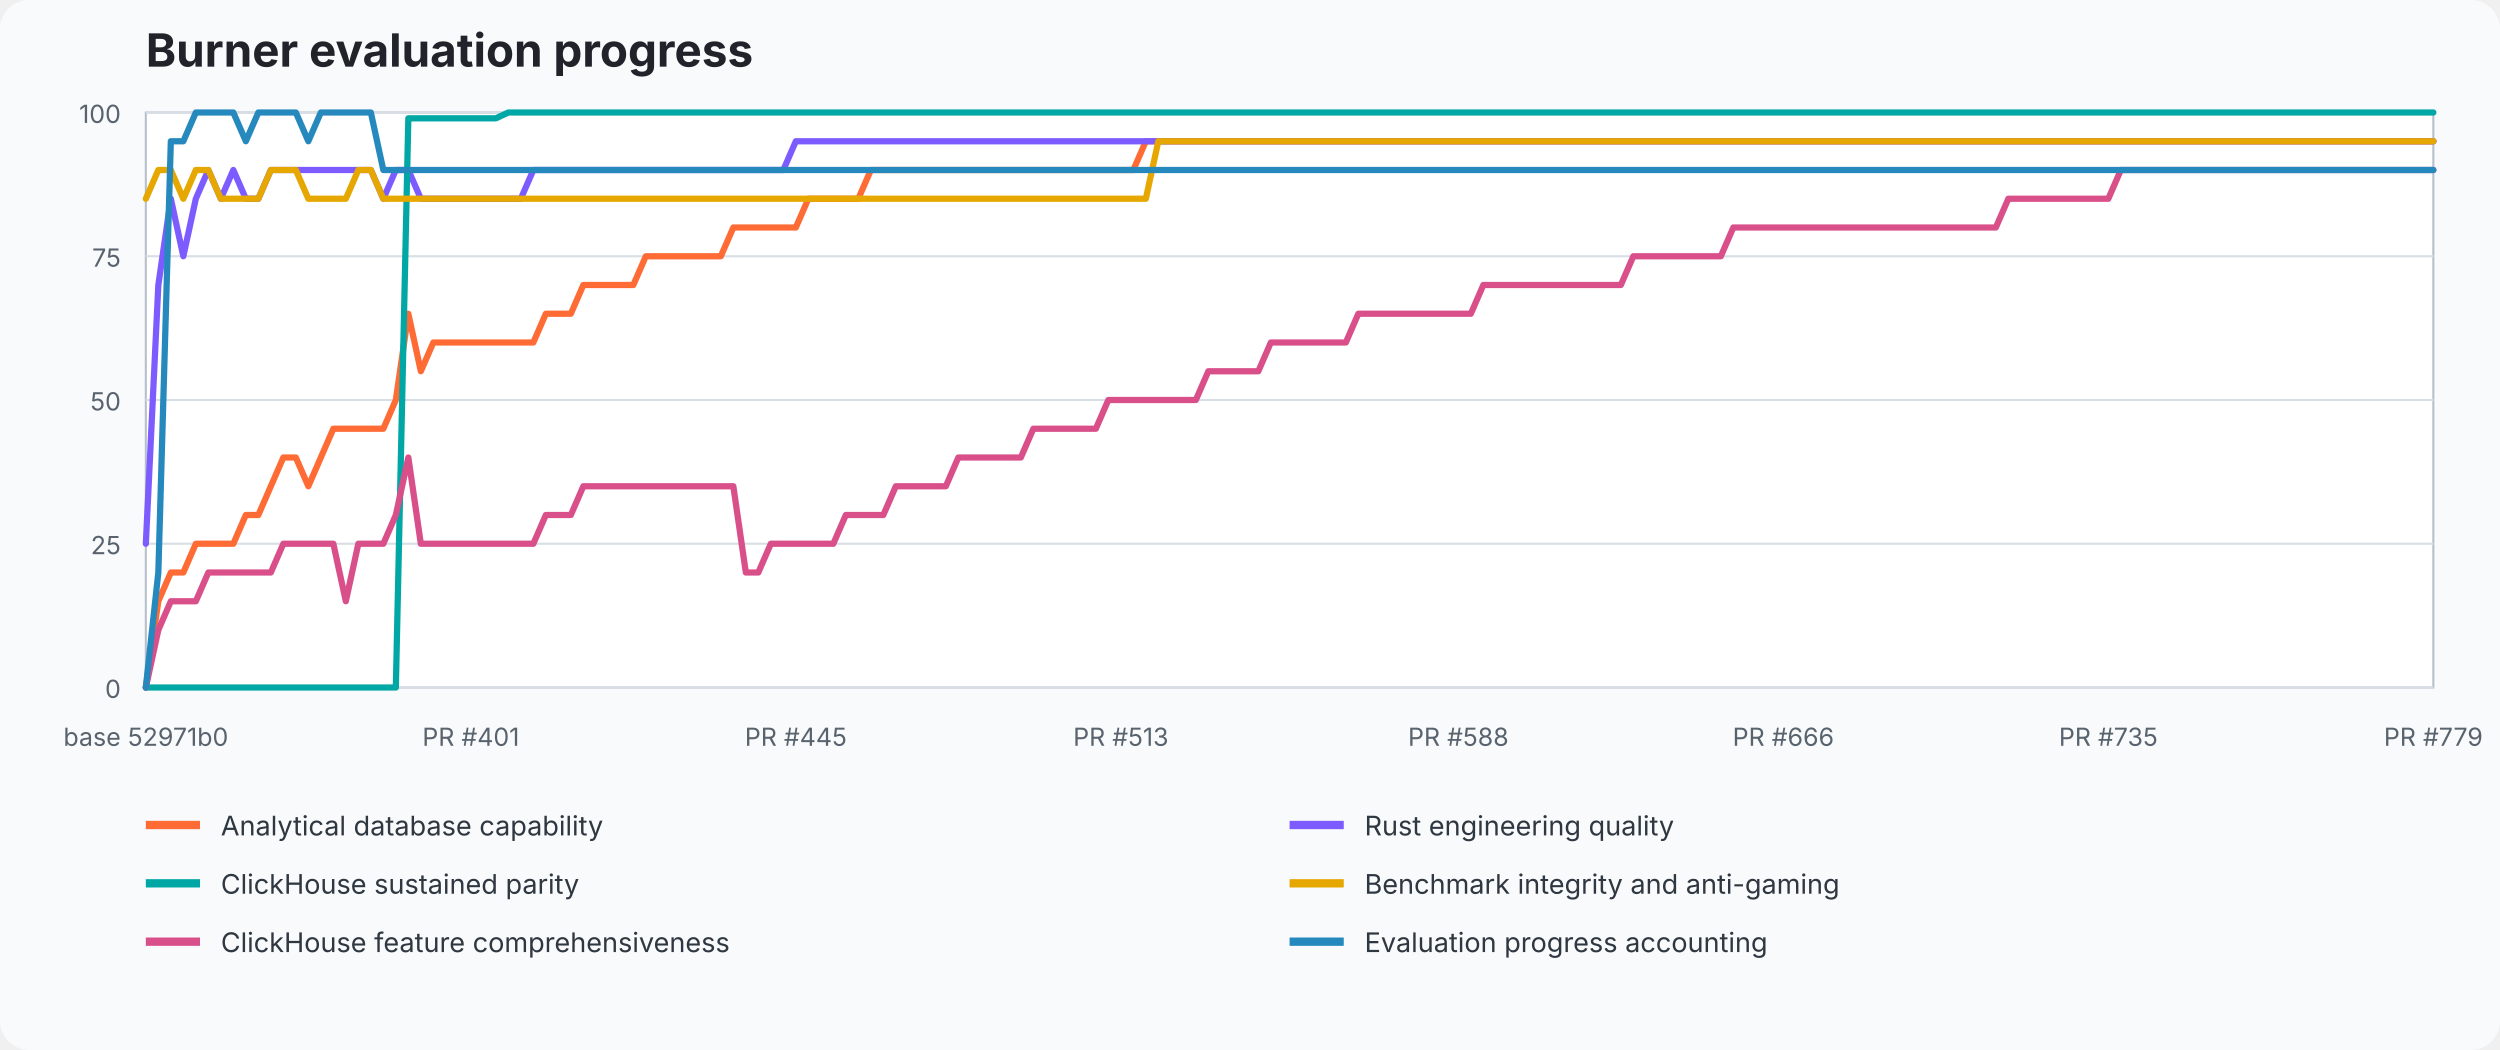
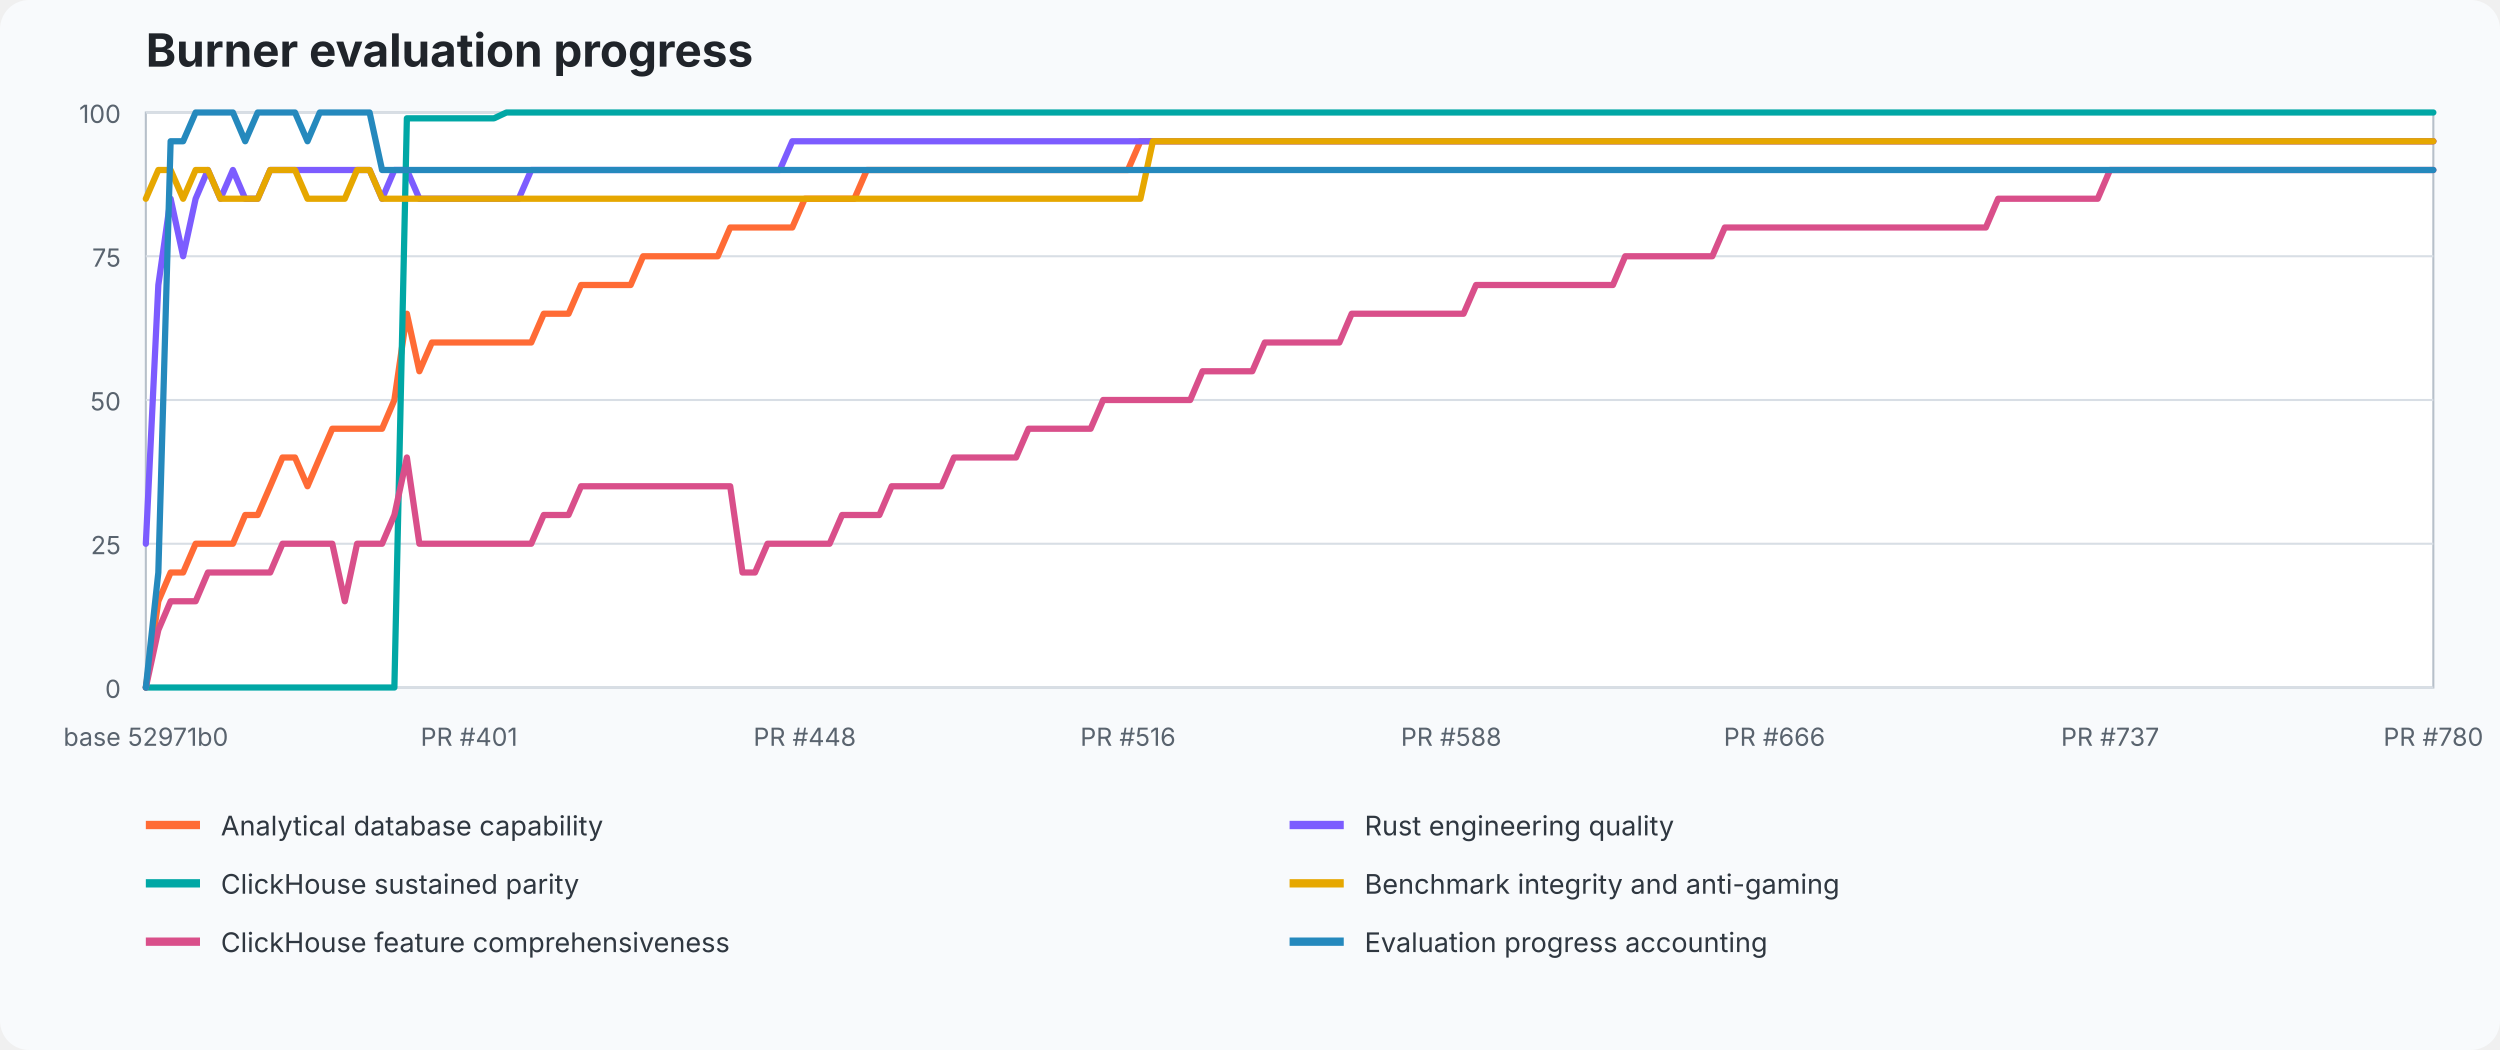
<svg xmlns="http://www.w3.org/2000/svg" width="1200" height="504" viewBox="0 0 1200 504" role="img" aria-labelledby="title desc">
  <style>text{font-family:ui-sans-serif,system-ui,-apple-system,BlinkMacSystemFont,"Segoe UI",sans-serif}.title{font-size:22px;font-weight:700;fill:#20242a}.axis{font-size:12px;fill:#59636e}.legend{font-size:13px;fill:#2f3740}.grid{stroke:#d8dee5;stroke-width:1}.plot{fill:#fff;stroke:#b7c0ca}</style>
  <rect width="100%" height="100%" fill="#f8fafc" rx="14" />
  <text x="70" y="32" class="title">Burner evaluation progress</text>
  <rect x="70" y="54" width="1098" height="276" class="plot" />
  <line x1="70" y1="330" x2="1168" y2="330" class="grid" />
  <text x="58" y="335" text-anchor="end" class="axis">0</text>
  <line x1="70" y1="261" x2="1168" y2="261" class="grid" />
  <text x="58" y="266" text-anchor="end" class="axis">25</text>
  <line x1="70" y1="192" x2="1168" y2="192" class="grid" />
  <text x="58" y="197" text-anchor="end" class="axis">50</text>
  <line x1="70" y1="123" x2="1168" y2="123" class="grid" />
  <text x="58" y="128" text-anchor="end" class="axis">75</text>
  <line x1="70" y1="54" x2="1168" y2="54" class="grid" />
  <text x="58" y="59" text-anchor="end" class="axis">100</text>
-   <polyline points="70.0,330.0 76.0,288.6 82.0,274.8 88.0,274.8 94.0,261.0 100.0,261.0 106.0,261.0 112.0,261.0 118.0,247.2 124.0,247.2 130.0,233.4 136.0,219.6 142.0,219.6 148.0,233.4 154.0,219.6 160.0,205.8 166.0,205.8 172.0,205.8 178.0,205.8 184.0,205.8 190.0,192.0 196.0,150.6 202.0,178.2 208.0,164.4 214.0,164.4 220.0,164.4 226.0,164.4 232.0,164.4 238.0,164.4 244.0,164.4 250.0,164.4 256.0,164.4 262.0,150.6 268.0,150.6 274.0,150.6 280.0,136.8 286.0,136.8 292.0,136.8 298.0,136.8 304.0,136.8 310.0,123.0 316.0,123.0 322.0,123.0 328.0,123.0 334.0,123.0 340.0,123.0 346.0,123.0 352.0,109.2 358.0,109.2 364.0,109.2 370.0,109.2 376.0,109.2 382.0,109.2 388.0,95.4 394.0,95.4 400.0,95.4 406.0,95.4 412.0,95.4 418.0,81.6 424.0,81.6 430.0,81.6 436.0,81.6 442.0,81.6 448.0,81.6 454.0,81.6 460.0,81.6 466.0,81.6 472.0,81.6 478.0,81.6 484.0,81.6 490.0,81.6 496.0,81.6 502.0,81.6 508.0,81.6 514.0,81.6 520.0,81.6 526.0,81.6 532.0,81.6 538.0,81.6 544.0,81.6 550.0,67.8 556.0,67.8 562.0,67.8 568.0,67.8 574.0,67.8 580.0,67.8 586.0,67.8 592.0,67.8 598.0,67.8 604.0,67.8 610.0,67.8 616.0,67.8 622.0,67.8 628.0,67.8 634.0,67.8 640.0,67.8 646.0,67.8 652.0,67.8 658.0,67.8 664.0,67.8 670.0,67.8 676.0,67.8 682.0,67.8 688.0,67.8 694.0,67.8 700.0,67.8 706.0,67.8 712.0,67.8 718.0,67.8 724.0,67.8 730.0,67.8 736.0,67.8 742.0,67.8 748.0,67.8 754.0,67.8 760.0,67.8 766.0,67.8 772.0,67.8 778.0,67.8 784.0,67.8 790.0,67.8 796.0,67.8 802.0,67.8 808.0,67.8 814.0,67.8 820.0,67.8 826.0,67.8 832.0,67.8 838.0,67.8 844.0,67.8 850.0,67.8 856.0,67.8 862.0,67.8 868.0,67.8 874.0,67.8 880.0,67.8 886.0,67.8 892.0,67.8 898.0,67.8 904.0,67.8 910.0,67.8 916.0,67.8 922.0,67.8 928.0,67.8 934.0,67.8 940.0,67.8 946.0,67.8 952.0,67.8 958.0,67.8 964.0,67.8 970.0,67.8 976.0,67.8 982.0,67.8 988.0,67.8 994.0,67.8 1000.0,67.8 1006.0,67.8 1012.0,67.8 1018.0,67.8 1024.0,67.8 1030.0,67.8 1036.0,67.8 1042.0,67.8 1048.0,67.8 1054.0,67.8 1060.0,67.8 1066.0,67.8 1072.0,67.8 1078.0,67.8 1084.0,67.8 1090.0,67.8 1096.0,67.8 1102.0,67.8 1108.0,67.8 1114.0,67.8 1120.0,67.8 1126.0,67.8 1132.0,67.8 1138.0,67.8 1144.0,67.8 1150.0,67.8 1156.0,67.8 1162.0,67.8 1168.0,67.8" fill="none" stroke="#ff6b35" stroke-width="3" stroke-linejoin="round" stroke-linecap="round" />
-   <polyline points="70.0,261.0 76.0,136.8 82.0,95.4 88.0,123.0 94.0,95.4 100.0,81.6 106.0,95.4 112.0,81.6 118.0,95.4 124.0,95.4 130.0,81.6 136.0,81.6 142.0,81.6 148.0,81.6 154.0,81.6 160.0,81.6 166.0,81.6 172.0,81.6 178.0,81.6 184.0,95.4 190.0,81.6 196.0,81.6 202.0,95.4 208.0,95.4 214.0,95.4 220.0,95.4 226.0,95.4 232.0,95.4 238.0,95.4 244.0,95.4 250.0,95.4 256.0,81.6 262.0,81.6 268.0,81.6 274.0,81.6 280.0,81.6 286.0,81.6 292.0,81.6 298.0,81.6 304.0,81.6 310.0,81.6 316.0,81.6 322.0,81.6 328.0,81.6 334.0,81.6 340.0,81.6 346.0,81.6 352.0,81.6 358.0,81.6 364.0,81.6 370.0,81.6 376.0,81.6 382.0,67.8 388.0,67.8 394.0,67.8 400.0,67.8 406.0,67.8 412.0,67.8 418.0,67.8 424.0,67.8 430.0,67.8 436.0,67.8 442.0,67.8 448.0,67.8 454.0,67.8 460.0,67.8 466.0,67.8 472.0,67.8 478.0,67.8 484.0,67.8 490.0,67.8 496.0,67.8 502.0,67.8 508.0,67.8 514.0,67.8 520.0,67.8 526.0,67.8 532.0,67.8 538.0,67.8 544.0,67.8 550.0,67.8 556.0,67.8 562.0,67.8 568.0,67.8 574.0,67.8 580.0,67.8 586.0,67.8 592.0,67.8 598.0,67.8 604.0,67.8 610.0,67.8 616.0,67.8 622.0,67.8 628.0,67.8 634.0,67.8 640.0,67.8 646.0,67.8 652.0,67.8 658.0,67.8 664.0,67.8 670.0,67.8 676.0,67.8 682.0,67.8 688.0,67.8 694.0,67.8 700.0,67.8 706.0,67.8 712.0,67.8 718.0,67.8 724.0,67.8 730.0,67.8 736.0,67.8 742.0,67.8 748.0,67.8 754.0,67.8 760.0,67.8 766.0,67.8 772.0,67.8 778.0,67.8 784.0,67.8 790.0,67.8 796.0,67.8 802.0,67.8 808.0,67.8 814.0,67.8 820.0,67.8 826.0,67.8 832.0,67.8 838.0,67.8 844.0,67.8 850.0,67.8 856.0,67.8 862.0,67.8 868.0,67.8 874.0,67.8 880.0,67.8 886.0,67.8 892.0,67.8 898.0,67.8 904.0,67.8 910.0,67.8 916.0,67.8 922.0,67.8 928.0,67.8 934.0,67.8 940.0,67.8 946.0,67.8 952.0,67.8 958.0,67.8 964.0,67.8 970.0,67.8 976.0,67.8 982.0,67.8 988.0,67.8 994.0,67.8 1000.0,67.8 1006.0,67.8 1012.0,67.8 1018.0,67.8 1024.0,67.8 1030.0,67.8 1036.0,67.8 1042.0,67.8 1048.0,67.8 1054.0,67.8 1060.0,67.8 1066.0,67.8 1072.0,67.8 1078.0,67.8 1084.0,67.8 1090.0,67.8 1096.0,67.8 1102.0,67.8 1108.0,67.8 1114.0,67.8 1120.0,67.8 1126.0,67.8 1132.0,67.8 1138.0,67.8 1144.0,67.8 1150.0,67.8 1156.0,67.8 1162.0,67.8 1168.0,67.8" fill="none" stroke="#7c5cff" stroke-width="3" stroke-linejoin="round" stroke-linecap="round" />
-   <polyline points="70.0,330.0 76.0,330.0 82.0,330.0 88.0,330.0 94.0,330.0 100.0,330.0 106.0,330.0 112.0,330.0 118.0,330.0 124.0,330.0 130.0,330.0 136.0,330.0 142.0,330.0 148.0,330.0 154.0,330.0 160.0,330.0 166.0,330.0 172.0,330.0 178.0,330.0 184.0,330.0 190.0,330.0 196.0,56.8 202.0,56.8 208.0,56.8 214.0,56.8 220.0,56.8 226.0,56.8 232.0,56.8 238.0,56.8 244.0,54.0 250.0,54.0 256.0,54.0 262.0,54.0 268.0,54.0 274.0,54.0 280.0,54.0 286.0,54.0 292.0,54.0 298.0,54.0 304.0,54.0 310.0,54.0 316.0,54.0 322.0,54.0 328.0,54.0 334.0,54.0 340.0,54.0 346.0,54.0 352.0,54.0 358.0,54.0 364.0,54.0 370.0,54.0 376.0,54.0 382.0,54.0 388.0,54.0 394.0,54.0 400.0,54.0 406.0,54.0 412.0,54.0 418.0,54.0 424.0,54.0 430.0,54.0 436.0,54.0 442.0,54.0 448.0,54.0 454.0,54.0 460.0,54.0 466.0,54.0 472.0,54.0 478.0,54.0 484.0,54.0 490.0,54.0 496.0,54.0 502.0,54.0 508.0,54.0 514.0,54.0 520.0,54.0 526.0,54.0 532.0,54.0 538.0,54.0 544.0,54.0 550.0,54.0 556.0,54.0 562.0,54.0 568.0,54.0 574.0,54.0 580.0,54.0 586.0,54.0 592.0,54.0 598.0,54.0 604.0,54.0 610.0,54.0 616.0,54.0 622.0,54.0 628.0,54.0 634.0,54.0 640.0,54.0 646.0,54.0 652.0,54.0 658.0,54.0 664.0,54.0 670.0,54.0 676.0,54.0 682.0,54.0 688.0,54.0 694.0,54.0 700.0,54.0 706.0,54.0 712.0,54.0 718.0,54.0 724.0,54.0 730.0,54.0 736.0,54.0 742.0,54.0 748.0,54.0 754.0,54.0 760.0,54.0 766.0,54.0 772.0,54.0 778.0,54.0 784.0,54.0 790.0,54.0 796.0,54.0 802.0,54.0 808.0,54.0 814.0,54.0 820.0,54.0 826.0,54.0 832.0,54.0 838.0,54.0 844.0,54.0 850.0,54.0 856.0,54.0 862.0,54.0 868.0,54.0 874.0,54.0 880.0,54.0 886.0,54.0 892.0,54.0 898.0,54.0 904.0,54.0 910.0,54.0 916.0,54.0 922.0,54.0 928.0,54.0 934.0,54.0 940.0,54.0 946.0,54.0 952.0,54.0 958.0,54.0 964.0,54.0 970.0,54.0 976.0,54.0 982.0,54.0 988.0,54.0 994.0,54.0 1000.0,54.0 1006.0,54.0 1012.0,54.0 1018.0,54.0 1024.0,54.0 1030.0,54.0 1036.0,54.0 1042.0,54.0 1048.0,54.0 1054.0,54.0 1060.0,54.0 1066.0,54.0 1072.0,54.0 1078.0,54.0 1084.0,54.0 1090.0,54.0 1096.0,54.0 1102.0,54.0 1108.0,54.0 1114.0,54.0 1120.0,54.0 1126.0,54.0 1132.0,54.0 1138.0,54.0 1144.0,54.0 1150.0,54.0 1156.0,54.0 1162.0,54.0 1168.0,54.0" fill="none" stroke="#00a7a5" stroke-width="3" stroke-linejoin="round" stroke-linecap="round" />
-   <polyline points="70.0,95.4 76.0,81.6 82.0,81.6 88.0,95.4 94.0,81.6 100.0,81.6 106.0,95.4 112.0,95.4 118.0,95.4 124.0,95.4 130.0,81.6 136.0,81.6 142.0,81.6 148.0,95.4 154.0,95.4 160.0,95.4 166.0,95.4 172.0,81.6 178.0,81.6 184.0,95.4 190.0,95.4 196.0,95.4 202.0,95.4 208.0,95.4 214.0,95.4 220.0,95.4 226.0,95.4 232.0,95.4 238.0,95.4 244.0,95.4 250.0,95.4 256.0,95.4 262.0,95.4 268.0,95.4 274.0,95.4 280.0,95.4 286.0,95.4 292.0,95.4 298.0,95.4 304.0,95.4 310.0,95.4 316.0,95.4 322.0,95.4 328.0,95.4 334.0,95.4 340.0,95.4 346.0,95.4 352.0,95.4 358.0,95.4 364.0,95.4 370.0,95.4 376.0,95.4 382.0,95.4 388.0,95.4 394.0,95.4 400.0,95.4 406.0,95.4 412.0,95.4 418.0,95.4 424.0,95.4 430.0,95.4 436.0,95.4 442.0,95.4 448.0,95.4 454.0,95.4 460.0,95.4 466.0,95.4 472.0,95.4 478.0,95.4 484.0,95.4 490.0,95.4 496.0,95.4 502.0,95.4 508.0,95.4 514.0,95.4 520.0,95.4 526.0,95.4 532.0,95.4 538.0,95.4 544.0,95.4 550.0,95.4 556.0,67.8 562.0,67.8 568.0,67.8 574.0,67.8 580.0,67.8 586.0,67.8 592.0,67.8 598.0,67.8 604.0,67.8 610.0,67.8 616.0,67.8 622.0,67.8 628.0,67.8 634.0,67.8 640.0,67.8 646.0,67.8 652.0,67.8 658.0,67.8 664.0,67.8 670.0,67.8 676.0,67.8 682.0,67.8 688.0,67.8 694.0,67.8 700.0,67.8 706.0,67.8 712.0,67.8 718.0,67.8 724.0,67.8 730.0,67.8 736.0,67.8 742.0,67.8 748.0,67.8 754.0,67.8 760.0,67.8 766.0,67.8 772.0,67.8 778.0,67.8 784.0,67.8 790.0,67.8 796.0,67.8 802.0,67.8 808.0,67.8 814.0,67.8 820.0,67.8 826.0,67.8 832.0,67.8 838.0,67.8 844.0,67.8 850.0,67.8 856.0,67.8 862.0,67.8 868.0,67.8 874.0,67.8 880.0,67.8 886.0,67.8 892.0,67.8 898.0,67.8 904.0,67.8 910.0,67.8 916.0,67.8 922.0,67.8 928.0,67.8 934.0,67.8 940.0,67.8 946.0,67.8 952.0,67.8 958.0,67.8 964.0,67.8 970.0,67.8 976.0,67.8 982.0,67.8 988.0,67.8 994.0,67.8 1000.0,67.8 1006.0,67.8 1012.0,67.8 1018.0,67.8 1024.0,67.8 1030.0,67.8 1036.0,67.8 1042.0,67.8 1048.0,67.8 1054.0,67.8 1060.0,67.8 1066.0,67.8 1072.0,67.8 1078.0,67.8 1084.0,67.8 1090.0,67.8 1096.0,67.8 1102.0,67.8 1108.0,67.8 1114.0,67.8 1120.0,67.8 1126.0,67.8 1132.0,67.8 1138.0,67.8 1144.0,67.8 1150.0,67.8 1156.0,67.8 1162.0,67.8 1168.0,67.8" fill="none" stroke="#e6a700" stroke-width="3" stroke-linejoin="round" stroke-linecap="round" />
-   <polyline points="70.0,330.0 76.0,302.4 82.0,288.6 88.0,288.6 94.0,288.6 100.0,274.8 106.0,274.8 112.0,274.8 118.0,274.8 124.0,274.8 130.0,274.8 136.0,261.0 142.0,261.0 148.0,261.0 154.0,261.0 160.0,261.0 166.0,288.6 172.0,261.0 178.0,261.0 184.0,261.0 190.0,247.2 196.0,219.6 202.0,261.0 208.0,261.0 214.0,261.0 220.0,261.0 226.0,261.0 232.0,261.0 238.0,261.0 244.0,261.0 250.0,261.0 256.0,261.0 262.0,247.2 268.0,247.2 274.0,247.2 280.0,233.4 286.0,233.4 292.0,233.4 298.0,233.4 304.0,233.4 310.0,233.4 316.0,233.4 322.0,233.4 328.0,233.4 334.0,233.4 340.0,233.4 346.0,233.4 352.0,233.4 358.0,274.8 364.0,274.8 370.0,261.0 376.0,261.0 382.0,261.0 388.0,261.0 394.0,261.0 400.0,261.0 406.0,247.2 412.0,247.2 418.0,247.2 424.0,247.2 430.0,233.4 436.0,233.4 442.0,233.4 448.0,233.4 454.0,233.4 460.0,219.6 466.0,219.6 472.0,219.6 478.0,219.6 484.0,219.6 490.0,219.6 496.0,205.8 502.0,205.8 508.0,205.8 514.0,205.8 520.0,205.8 526.0,205.8 532.0,192.0 538.0,192.0 544.0,192.0 550.0,192.0 556.0,192.0 562.0,192.0 568.0,192.0 574.0,192.0 580.0,178.2 586.0,178.2 592.0,178.2 598.0,178.2 604.0,178.2 610.0,164.4 616.0,164.4 622.0,164.4 628.0,164.4 634.0,164.4 640.0,164.4 646.0,164.4 652.0,150.6 658.0,150.6 664.0,150.6 670.0,150.6 676.0,150.6 682.0,150.6 688.0,150.6 694.0,150.6 700.0,150.6 706.0,150.6 712.0,136.8 718.0,136.8 724.0,136.8 730.0,136.8 736.0,136.8 742.0,136.8 748.0,136.8 754.0,136.8 760.0,136.8 766.0,136.8 772.0,136.8 778.0,136.8 784.0,123.0 790.0,123.0 796.0,123.0 802.0,123.0 808.0,123.0 814.0,123.0 820.0,123.0 826.0,123.0 832.0,109.2 838.0,109.2 844.0,109.2 850.0,109.2 856.0,109.2 862.0,109.2 868.0,109.2 874.0,109.2 880.0,109.2 886.0,109.2 892.0,109.2 898.0,109.2 904.0,109.2 910.0,109.2 916.0,109.2 922.0,109.2 928.0,109.2 934.0,109.2 940.0,109.2 946.0,109.2 952.0,109.2 958.0,109.2 964.0,95.4 970.0,95.4 976.0,95.4 982.0,95.4 988.0,95.4 994.0,95.4 1000.0,95.4 1006.0,95.4 1012.0,95.4 1018.0,81.6 1024.0,81.6 1030.0,81.6 1036.0,81.6 1042.0,81.6 1048.0,81.6 1054.0,81.6 1060.0,81.6 1066.0,81.6 1072.0,81.6 1078.0,81.6 1084.0,81.6 1090.0,81.6 1096.0,81.6 1102.0,81.6 1108.0,81.6 1114.0,81.6 1120.0,81.6 1126.0,81.6 1132.0,81.6 1138.0,81.6 1144.0,81.6 1150.0,81.6 1156.0,81.6 1162.0,81.6 1168.0,81.6" fill="none" stroke="#d94f8a" stroke-width="3" stroke-linejoin="round" stroke-linecap="round" />
-   <polyline points="70.0,330.0 76.0,274.8 82.0,67.8 88.0,67.8 94.0,54.0 100.0,54.0 106.0,54.0 112.0,54.0 118.0,67.8 124.0,54.0 130.0,54.0 136.0,54.0 142.0,54.0 148.0,67.8 154.0,54.0 160.0,54.0 166.0,54.0 172.0,54.0 178.0,54.0 184.0,81.6 190.0,81.6 196.0,81.6 202.0,81.6 208.0,81.6 214.0,81.6 220.0,81.6 226.0,81.6 232.0,81.6 238.0,81.6 244.0,81.6 250.0,81.6 256.0,81.6 262.0,81.6 268.0,81.6 274.0,81.6 280.0,81.6 286.0,81.6 292.0,81.6 298.0,81.6 304.0,81.6 310.0,81.6 316.0,81.6 322.0,81.6 328.0,81.6 334.0,81.6 340.0,81.6 346.0,81.6 352.0,81.6 358.0,81.6 364.0,81.6 370.0,81.6 376.0,81.6 382.0,81.6 388.0,81.6 394.0,81.6 400.0,81.6 406.0,81.6 412.0,81.6 418.0,81.6 424.0,81.6 430.0,81.6 436.0,81.6 442.0,81.6 448.0,81.6 454.0,81.6 460.0,81.6 466.0,81.6 472.0,81.6 478.0,81.6 484.0,81.6 490.0,81.6 496.0,81.6 502.0,81.6 508.0,81.6 514.0,81.6 520.0,81.6 526.0,81.6 532.0,81.6 538.0,81.6 544.0,81.6 550.0,81.6 556.0,81.6 562.0,81.6 568.0,81.6 574.0,81.6 580.0,81.6 586.0,81.6 592.0,81.6 598.0,81.6 604.0,81.6 610.0,81.6 616.0,81.6 622.0,81.6 628.0,81.6 634.0,81.6 640.0,81.6 646.0,81.6 652.0,81.6 658.0,81.6 664.0,81.6 670.0,81.6 676.0,81.6 682.0,81.6 688.0,81.6 694.0,81.6 700.0,81.6 706.0,81.6 712.0,81.6 718.0,81.6 724.0,81.6 730.0,81.6 736.0,81.6 742.0,81.6 748.0,81.6 754.0,81.6 760.0,81.6 766.0,81.6 772.0,81.6 778.0,81.6 784.0,81.6 790.0,81.6 796.0,81.6 802.0,81.6 808.0,81.6 814.0,81.6 820.0,81.6 826.0,81.6 832.0,81.6 838.0,81.6 844.0,81.6 850.0,81.6 856.0,81.6 862.0,81.6 868.0,81.6 874.0,81.6 880.0,81.6 886.0,81.6 892.0,81.6 898.0,81.6 904.0,81.6 910.0,81.6 916.0,81.6 922.0,81.6 928.0,81.6 934.0,81.6 940.0,81.6 946.0,81.6 952.0,81.6 958.0,81.6 964.0,81.6 970.0,81.6 976.0,81.6 982.0,81.6 988.0,81.6 994.0,81.6 1000.0,81.6 1006.0,81.6 1012.0,81.6 1018.0,81.6 1024.0,81.6 1030.0,81.6 1036.0,81.6 1042.0,81.6 1048.0,81.6 1054.0,81.6 1060.0,81.6 1066.0,81.6 1072.0,81.6 1078.0,81.6 1084.0,81.6 1090.0,81.6 1096.0,81.6 1102.0,81.6 1108.0,81.6 1114.0,81.6 1120.0,81.6 1126.0,81.6 1132.0,81.6 1138.0,81.6 1144.0,81.6 1150.0,81.6 1156.0,81.6 1162.0,81.6 1168.0,81.6" fill="none" stroke="#2589bd" stroke-width="3" stroke-linejoin="round" stroke-linecap="round" />
+   <polyline points="70.0,330.0 76.0,288.6 81.9,274.8 87.9,274.8 93.9,261.0 99.8,261.0 105.8,261.0 111.8,261.0 117.7,247.2 123.7,247.2 129.7,233.4 135.6,219.6 141.6,219.6 147.6,233.4 153.5,219.6 159.5,205.8 165.5,205.8 171.4,205.8 177.4,205.8 183.4,205.8 189.3,192.0 195.3,150.6 201.3,178.2 207.3,164.4 213.2,164.4 219.2,164.4 225.2,164.4 231.1,164.4 237.1,164.4 243.1,164.4 249.0,164.4 255.0,164.4 261.0,150.6 266.9,150.6 272.9,150.6 278.9,136.8 284.8,136.8 290.8,136.8 296.8,136.8 302.7,136.8 308.7,123.0 314.7,123.0 320.6,123.0 326.6,123.0 332.6,123.0 338.5,123.0 344.5,123.0 350.5,109.2 356.4,109.2 362.4,109.2 368.4,109.2 374.3,109.2 380.3,109.2 386.3,95.4 392.2,95.4 398.2,95.4 404.2,95.4 410.1,95.4 416.1,81.6 422.1,81.6 428.0,81.6 434.0,81.6 440.0,81.6 445.9,81.6 451.9,81.6 457.9,81.6 463.8,81.6 469.8,81.6 475.8,81.6 481.8,81.6 487.7,81.6 493.7,81.6 499.7,81.6 505.6,81.6 511.6,81.6 517.6,81.6 523.5,81.6 529.5,81.6 535.5,81.6 541.4,81.6 547.4,67.8 553.4,67.8 559.3,67.8 565.3,67.8 571.3,67.8 577.2,67.8 583.2,67.8 589.2,67.8 595.1,67.8 601.1,67.8 607.1,67.8 613.0,67.8 619.0,67.8 625.0,67.8 630.9,67.8 636.9,67.8 642.9,67.8 648.8,67.8 654.8,67.8 660.8,67.8 666.7,67.8 672.7,67.8 678.7,67.8 684.6,67.8 690.6,67.8 696.6,67.8 702.5,67.8 708.5,67.8 714.5,67.8 720.4,67.8 726.4,67.8 732.4,67.8 738.3,67.8 744.3,67.8 750.3,67.8 756.3,67.8 762.2,67.8 768.2,67.8 774.2,67.8 780.1,67.8 786.1,67.8 792.1,67.8 798.0,67.8 804.0,67.8 810.0,67.8 815.9,67.8 821.9,67.8 827.9,67.8 833.8,67.8 839.8,67.8 845.8,67.8 851.7,67.8 857.7,67.8 863.7,67.8 869.6,67.8 875.6,67.8 881.6,67.8 887.5,67.8 893.5,67.8 899.5,67.8 905.4,67.8 911.4,67.8 917.4,67.8 923.3,67.8 929.3,67.8 935.3,67.8 941.2,67.8 947.2,67.8 953.2,67.8 959.1,67.8 965.1,67.8 971.1,67.8 977.0,67.8 983.0,67.8 989.0,67.8 994.9,67.8 1000.9,67.8 1006.9,67.8 1012.8,67.8 1018.8,67.8 1024.8,67.8 1030.8,67.8 1036.7,67.8 1042.7,67.8 1048.7,67.8 1054.6,67.8 1060.6,67.8 1066.6,67.8 1072.5,67.8 1078.5,67.8 1084.5,67.8 1090.4,67.8 1096.4,67.8 1102.4,67.8 1108.3,67.8 1114.3,67.8 1120.3,67.8 1126.2,67.8 1132.2,67.8 1138.2,67.8 1144.1,67.8 1150.1,67.8 1156.1,67.8 1162.0,67.8 1168.0,67.8" fill="none" stroke="#ff6b35" stroke-width="3" stroke-linejoin="round" stroke-linecap="round" />
+   <polyline points="70.0,261.0 76.0,136.8 81.9,95.4 87.9,123.0 93.9,95.4 99.8,81.6 105.8,95.4 111.8,81.6 117.7,95.4 123.7,95.4 129.7,81.6 135.6,81.6 141.6,81.6 147.6,81.6 153.5,81.6 159.5,81.6 165.5,81.6 171.4,81.6 177.4,81.6 183.4,95.4 189.3,81.6 195.3,81.6 201.3,95.4 207.3,95.4 213.2,95.4 219.2,95.4 225.2,95.4 231.1,95.4 237.1,95.4 243.1,95.4 249.0,95.4 255.0,81.6 261.0,81.6 266.9,81.6 272.9,81.6 278.9,81.6 284.8,81.6 290.8,81.6 296.8,81.6 302.7,81.6 308.7,81.6 314.7,81.6 320.6,81.6 326.6,81.6 332.6,81.6 338.5,81.6 344.5,81.6 350.5,81.6 356.4,81.6 362.4,81.6 368.4,81.6 374.3,81.6 380.3,67.8 386.3,67.8 392.2,67.8 398.2,67.8 404.2,67.8 410.1,67.8 416.1,67.8 422.1,67.8 428.0,67.8 434.0,67.8 440.0,67.8 445.9,67.8 451.9,67.8 457.9,67.8 463.8,67.8 469.8,67.8 475.8,67.8 481.8,67.8 487.7,67.8 493.7,67.8 499.7,67.8 505.6,67.8 511.6,67.8 517.6,67.8 523.5,67.8 529.5,67.8 535.5,67.8 541.4,67.8 547.4,67.8 553.4,67.8 559.3,67.8 565.3,67.8 571.3,67.8 577.2,67.8 583.2,67.8 589.2,67.8 595.1,67.8 601.1,67.8 607.1,67.8 613.0,67.8 619.0,67.8 625.0,67.8 630.9,67.8 636.9,67.8 642.9,67.8 648.8,67.8 654.8,67.8 660.8,67.8 666.7,67.8 672.7,67.8 678.7,67.8 684.6,67.8 690.6,67.8 696.6,67.8 702.5,67.8 708.5,67.8 714.5,67.8 720.4,67.8 726.4,67.8 732.4,67.8 738.3,67.8 744.3,67.8 750.3,67.8 756.3,67.8 762.2,67.8 768.2,67.8 774.2,67.8 780.1,67.8 786.1,67.8 792.1,67.8 798.0,67.8 804.0,67.8 810.0,67.8 815.9,67.8 821.9,67.8 827.9,67.8 833.8,67.8 839.8,67.8 845.8,67.8 851.7,67.8 857.7,67.8 863.7,67.8 869.6,67.8 875.6,67.8 881.6,67.8 887.5,67.8 893.5,67.8 899.5,67.8 905.4,67.8 911.4,67.8 917.4,67.8 923.3,67.8 929.3,67.8 935.3,67.8 941.2,67.8 947.2,67.8 953.2,67.8 959.1,67.8 965.1,67.8 971.1,67.8 977.0,67.8 983.0,67.8 989.0,67.8 994.9,67.8 1000.9,67.8 1006.9,67.8 1012.8,67.8 1018.8,67.8 1024.8,67.8 1030.8,67.8 1036.7,67.8 1042.7,67.8 1048.7,67.8 1054.6,67.8 1060.6,67.8 1066.6,67.8 1072.5,67.8 1078.5,67.8 1084.5,67.8 1090.4,67.8 1096.4,67.8 1102.4,67.8 1108.3,67.8 1114.3,67.8 1120.3,67.8 1126.2,67.8 1132.2,67.8 1138.2,67.8 1144.1,67.8 1150.1,67.8 1156.1,67.8 1162.0,67.8 1168.0,67.8" fill="none" stroke="#7c5cff" stroke-width="3" stroke-linejoin="round" stroke-linecap="round" />
+   <polyline points="70.0,330.0 76.0,330.0 81.9,330.0 87.9,330.0 93.9,330.0 99.8,330.0 105.8,330.0 111.8,330.0 117.7,330.0 123.7,330.0 129.7,330.0 135.6,330.0 141.6,330.0 147.6,330.0 153.5,330.0 159.5,330.0 165.5,330.0 171.4,330.0 177.4,330.0 183.4,330.0 189.3,330.0 195.3,56.8 201.3,56.8 207.3,56.8 213.2,56.8 219.2,56.8 225.2,56.8 231.1,56.8 237.1,56.8 243.1,54.0 249.0,54.0 255.0,54.0 261.0,54.0 266.9,54.0 272.9,54.0 278.9,54.0 284.8,54.0 290.8,54.0 296.8,54.0 302.7,54.0 308.7,54.0 314.7,54.0 320.6,54.0 326.6,54.0 332.6,54.0 338.5,54.0 344.5,54.0 350.5,54.0 356.4,54.0 362.4,54.0 368.4,54.0 374.3,54.0 380.3,54.0 386.3,54.0 392.2,54.0 398.2,54.0 404.2,54.0 410.1,54.0 416.1,54.0 422.1,54.0 428.0,54.0 434.0,54.0 440.0,54.0 445.9,54.0 451.9,54.0 457.9,54.0 463.8,54.0 469.8,54.0 475.8,54.0 481.8,54.0 487.7,54.0 493.7,54.0 499.7,54.0 505.6,54.0 511.6,54.0 517.6,54.0 523.5,54.0 529.5,54.0 535.5,54.0 541.4,54.0 547.4,54.0 553.4,54.0 559.3,54.0 565.3,54.0 571.3,54.0 577.2,54.0 583.2,54.0 589.2,54.0 595.1,54.0 601.1,54.0 607.1,54.0 613.0,54.0 619.0,54.0 625.0,54.0 630.9,54.0 636.9,54.0 642.9,54.0 648.8,54.0 654.8,54.0 660.8,54.0 666.7,54.0 672.7,54.0 678.7,54.0 684.6,54.0 690.6,54.0 696.6,54.0 702.5,54.0 708.5,54.0 714.5,54.0 720.4,54.0 726.4,54.0 732.4,54.0 738.3,54.0 744.3,54.0 750.3,54.0 756.3,54.0 762.2,54.0 768.2,54.0 774.2,54.0 780.1,54.0 786.1,54.0 792.1,54.0 798.0,54.0 804.0,54.0 810.0,54.0 815.9,54.0 821.9,54.0 827.9,54.0 833.8,54.0 839.8,54.0 845.8,54.0 851.7,54.0 857.7,54.0 863.7,54.0 869.6,54.0 875.6,54.0 881.6,54.0 887.5,54.0 893.5,54.0 899.5,54.0 905.4,54.0 911.4,54.0 917.4,54.0 923.3,54.0 929.3,54.0 935.3,54.0 941.2,54.0 947.2,54.0 953.2,54.0 959.1,54.0 965.1,54.0 971.1,54.0 977.0,54.0 983.0,54.0 989.0,54.0 994.9,54.0 1000.9,54.0 1006.9,54.0 1012.8,54.0 1018.8,54.0 1024.8,54.0 1030.8,54.0 1036.7,54.0 1042.7,54.0 1048.7,54.0 1054.6,54.0 1060.6,54.0 1066.6,54.0 1072.5,54.0 1078.5,54.0 1084.5,54.0 1090.4,54.0 1096.4,54.0 1102.4,54.0 1108.3,54.0 1114.3,54.0 1120.3,54.0 1126.2,54.0 1132.2,54.0 1138.2,54.0 1144.1,54.0 1150.1,54.0 1156.1,54.0 1162.0,54.0 1168.0,54.0" fill="none" stroke="#00a7a5" stroke-width="3" stroke-linejoin="round" stroke-linecap="round" />
+   <polyline points="70.0,95.4 76.0,81.6 81.9,81.6 87.9,95.4 93.9,81.6 99.8,81.6 105.8,95.4 111.8,95.4 117.7,95.4 123.7,95.4 129.7,81.6 135.6,81.6 141.6,81.6 147.6,95.4 153.5,95.4 159.5,95.4 165.5,95.4 171.4,81.6 177.4,81.6 183.4,95.4 189.3,95.4 195.3,95.4 201.3,95.4 207.3,95.4 213.2,95.4 219.2,95.4 225.2,95.4 231.1,95.4 237.1,95.4 243.1,95.4 249.0,95.4 255.0,95.4 261.0,95.4 266.9,95.4 272.9,95.4 278.9,95.4 284.8,95.4 290.8,95.4 296.8,95.4 302.7,95.4 308.7,95.4 314.7,95.4 320.6,95.4 326.6,95.4 332.6,95.4 338.5,95.4 344.5,95.4 350.5,95.4 356.4,95.4 362.4,95.4 368.4,95.4 374.3,95.4 380.3,95.4 386.3,95.4 392.2,95.4 398.2,95.4 404.2,95.4 410.1,95.4 416.1,95.4 422.1,95.4 428.0,95.4 434.0,95.4 440.0,95.4 445.9,95.4 451.9,95.4 457.9,95.4 463.8,95.4 469.8,95.4 475.8,95.4 481.8,95.4 487.7,95.4 493.7,95.4 499.7,95.4 505.6,95.4 511.6,95.4 517.6,95.4 523.5,95.4 529.5,95.4 535.5,95.4 541.4,95.4 547.4,95.4 553.4,67.8 559.3,67.8 565.3,67.8 571.3,67.8 577.2,67.8 583.2,67.8 589.2,67.8 595.1,67.8 601.1,67.8 607.1,67.8 613.0,67.8 619.0,67.8 625.0,67.8 630.9,67.8 636.9,67.8 642.9,67.8 648.8,67.8 654.8,67.8 660.8,67.8 666.7,67.8 672.7,67.8 678.7,67.8 684.6,67.8 690.6,67.8 696.6,67.8 702.5,67.8 708.5,67.8 714.5,67.8 720.4,67.8 726.4,67.8 732.4,67.8 738.3,67.8 744.3,67.8 750.3,67.8 756.3,67.8 762.2,67.8 768.2,67.8 774.2,67.8 780.1,67.8 786.1,67.8 792.1,67.8 798.0,67.8 804.0,67.8 810.0,67.8 815.9,67.8 821.9,67.8 827.9,67.8 833.8,67.8 839.8,67.8 845.8,67.8 851.7,67.8 857.7,67.8 863.7,67.8 869.6,67.8 875.6,67.8 881.6,67.8 887.5,67.8 893.5,67.8 899.5,67.8 905.4,67.8 911.4,67.8 917.4,67.8 923.3,67.8 929.3,67.8 935.3,67.8 941.2,67.8 947.2,67.8 953.2,67.8 959.1,67.8 965.1,67.8 971.1,67.8 977.0,67.8 983.0,67.8 989.0,67.8 994.9,67.8 1000.9,67.8 1006.9,67.8 1012.8,67.8 1018.8,67.8 1024.8,67.8 1030.8,67.8 1036.7,67.8 1042.7,67.8 1048.7,67.8 1054.6,67.8 1060.6,67.8 1066.6,67.8 1072.5,67.8 1078.5,67.8 1084.5,67.8 1090.4,67.8 1096.4,67.8 1102.4,67.8 1108.3,67.8 1114.3,67.8 1120.3,67.8 1126.2,67.8 1132.2,67.8 1138.2,67.8 1144.1,67.8 1150.1,67.8 1156.1,67.8 1162.0,67.8 1168.0,67.8" fill="none" stroke="#e6a700" stroke-width="3" stroke-linejoin="round" stroke-linecap="round" />
+   <polyline points="70.0,330.0 76.0,302.4 81.9,288.6 87.9,288.6 93.9,288.6 99.8,274.8 105.8,274.8 111.8,274.8 117.7,274.8 123.7,274.8 129.7,274.8 135.6,261.0 141.6,261.0 147.6,261.0 153.5,261.0 159.5,261.0 165.5,288.6 171.4,261.0 177.4,261.0 183.4,261.0 189.3,247.2 195.3,219.6 201.3,261.0 207.3,261.0 213.2,261.0 219.2,261.0 225.2,261.0 231.1,261.0 237.1,261.0 243.1,261.0 249.0,261.0 255.0,261.0 261.0,247.2 266.9,247.2 272.9,247.2 278.9,233.4 284.8,233.4 290.8,233.4 296.8,233.4 302.7,233.4 308.7,233.4 314.7,233.4 320.6,233.4 326.6,233.4 332.6,233.4 338.5,233.4 344.5,233.4 350.5,233.4 356.4,274.8 362.4,274.8 368.4,261.0 374.3,261.0 380.3,261.0 386.3,261.0 392.2,261.0 398.2,261.0 404.2,247.2 410.1,247.2 416.1,247.2 422.1,247.2 428.0,233.4 434.0,233.4 440.0,233.4 445.9,233.4 451.9,233.4 457.9,219.6 463.8,219.6 469.8,219.6 475.8,219.6 481.8,219.6 487.7,219.6 493.7,205.8 499.7,205.8 505.6,205.8 511.6,205.8 517.6,205.8 523.5,205.8 529.5,192.0 535.5,192.0 541.4,192.0 547.4,192.0 553.4,192.0 559.3,192.0 565.3,192.0 571.3,192.0 577.2,178.2 583.2,178.2 589.2,178.2 595.1,178.2 601.1,178.2 607.1,164.4 613.0,164.4 619.0,164.4 625.0,164.4 630.9,164.4 636.9,164.4 642.9,164.4 648.8,150.6 654.8,150.6 660.8,150.6 666.7,150.6 672.7,150.6 678.7,150.6 684.6,150.6 690.6,150.6 696.6,150.6 702.5,150.6 708.5,136.8 714.5,136.8 720.4,136.8 726.4,136.8 732.4,136.8 738.3,136.8 744.3,136.8 750.3,136.8 756.3,136.8 762.2,136.8 768.2,136.8 774.2,136.8 780.1,123.0 786.1,123.0 792.1,123.0 798.0,123.0 804.0,123.0 810.0,123.0 815.9,123.0 821.9,123.0 827.9,109.2 833.8,109.2 839.8,109.2 845.8,109.2 851.7,109.2 857.7,109.2 863.7,109.2 869.6,109.2 875.6,109.2 881.6,109.2 887.5,109.2 893.5,109.2 899.5,109.2 905.4,109.2 911.4,109.2 917.4,109.2 923.3,109.2 929.3,109.2 935.3,109.2 941.2,109.2 947.2,109.2 953.2,109.2 959.1,95.4 965.1,95.4 971.1,95.4 977.0,95.4 983.0,95.4 989.0,95.4 994.9,95.4 1000.9,95.4 1006.9,95.4 1012.8,81.6 1018.8,81.6 1024.8,81.6 1030.8,81.6 1036.7,81.6 1042.7,81.6 1048.7,81.6 1054.6,81.6 1060.6,81.6 1066.6,81.6 1072.5,81.6 1078.5,81.6 1084.5,81.6 1090.4,81.6 1096.4,81.6 1102.4,81.6 1108.3,81.6 1114.3,81.6 1120.3,81.6 1126.2,81.6 1132.2,81.6 1138.2,81.6 1144.1,81.6 1150.1,81.6 1156.1,81.6 1162.0,81.6 1168.0,81.6" fill="none" stroke="#d94f8a" stroke-width="3" stroke-linejoin="round" stroke-linecap="round" />
+   <polyline points="70.0,330.0 76.0,274.8 81.9,67.8 87.9,67.8 93.9,54.0 99.8,54.0 105.8,54.0 111.8,54.0 117.7,67.8 123.7,54.0 129.7,54.0 135.6,54.0 141.6,54.0 147.6,67.8 153.5,54.0 159.5,54.0 165.5,54.0 171.4,54.0 177.4,54.0 183.4,81.6 189.3,81.6 195.3,81.6 201.3,81.6 207.3,81.6 213.2,81.6 219.2,81.6 225.2,81.6 231.1,81.6 237.1,81.6 243.1,81.6 249.0,81.6 255.0,81.6 261.0,81.6 266.9,81.6 272.9,81.6 278.9,81.6 284.8,81.6 290.8,81.6 296.8,81.6 302.7,81.6 308.7,81.6 314.7,81.6 320.6,81.6 326.6,81.6 332.6,81.6 338.5,81.6 344.5,81.6 350.5,81.6 356.4,81.6 362.4,81.6 368.4,81.6 374.3,81.6 380.3,81.6 386.3,81.6 392.2,81.6 398.2,81.6 404.2,81.6 410.1,81.6 416.1,81.6 422.1,81.6 428.0,81.6 434.0,81.6 440.0,81.6 445.9,81.6 451.9,81.6 457.9,81.6 463.8,81.6 469.8,81.6 475.8,81.6 481.8,81.6 487.7,81.6 493.7,81.6 499.7,81.6 505.6,81.6 511.6,81.6 517.6,81.6 523.5,81.6 529.5,81.6 535.5,81.6 541.4,81.6 547.4,81.6 553.4,81.6 559.3,81.6 565.3,81.6 571.3,81.6 577.2,81.6 583.2,81.6 589.2,81.6 595.1,81.6 601.1,81.6 607.1,81.6 613.0,81.6 619.0,81.6 625.0,81.6 630.9,81.6 636.9,81.6 642.9,81.6 648.8,81.6 654.8,81.6 660.8,81.6 666.7,81.6 672.7,81.6 678.7,81.6 684.6,81.6 690.6,81.6 696.6,81.6 702.5,81.6 708.5,81.6 714.5,81.6 720.4,81.6 726.4,81.6 732.4,81.6 738.3,81.6 744.3,81.6 750.3,81.6 756.3,81.6 762.2,81.6 768.2,81.6 774.2,81.6 780.1,81.6 786.1,81.6 792.1,81.6 798.0,81.6 804.0,81.6 810.0,81.6 815.9,81.6 821.9,81.6 827.9,81.6 833.8,81.6 839.8,81.6 845.8,81.6 851.7,81.6 857.7,81.6 863.7,81.6 869.6,81.6 875.6,81.6 881.6,81.6 887.5,81.6 893.5,81.6 899.5,81.6 905.4,81.6 911.4,81.6 917.4,81.6 923.3,81.6 929.3,81.6 935.3,81.6 941.2,81.6 947.2,81.6 953.2,81.6 959.1,81.6 965.1,81.6 971.1,81.6 977.0,81.6 983.0,81.6 989.0,81.6 994.9,81.6 1000.9,81.6 1006.9,81.6 1012.8,81.6 1018.8,81.6 1024.8,81.6 1030.8,81.6 1036.7,81.6 1042.7,81.6 1048.7,81.6 1054.6,81.6 1060.6,81.6 1066.6,81.6 1072.5,81.6 1078.5,81.6 1084.5,81.6 1090.4,81.6 1096.4,81.6 1102.4,81.6 1108.3,81.6 1114.3,81.6 1120.3,81.6 1126.2,81.6 1132.2,81.6 1138.2,81.6 1144.1,81.6 1150.1,81.6 1156.1,81.6 1162.0,81.6 1168.0,81.6" fill="none" stroke="#2589bd" stroke-width="3" stroke-linejoin="round" stroke-linecap="round" />
  <text x="70" y="358" text-anchor="middle" class="axis">base 52971b0</text>
-   <text x="226" y="358" text-anchor="middle" class="axis">PR #401</text>
-   <text x="382" y="358" text-anchor="middle" class="axis">PR #445</text>
-   <text x="538" y="358" text-anchor="middle" class="axis">PR #513</text>
-   <text x="700" y="358" text-anchor="middle" class="axis">PR #588</text>
-   <text x="856" y="358" text-anchor="middle" class="axis">PR #666</text>
-   <text x="1012" y="358" text-anchor="middle" class="axis">PR #735</text>
-   <text x="1168" y="358" text-anchor="middle" class="axis">PR #779</text>
+   <text x="225.152" y="358" text-anchor="middle" class="axis">PR #401</text>
+   <text x="386.272" y="358" text-anchor="middle" class="axis">PR #448</text>
+   <text x="541.424" y="358" text-anchor="middle" class="axis">PR #516</text>
+   <text x="696.576" y="358" text-anchor="middle" class="axis">PR #588</text>
+   <text x="851.728" y="358" text-anchor="middle" class="axis">PR #666</text>
+   <text x="1012.848" y="358" text-anchor="middle" class="axis">PR #737</text>
+   <text x="1168" y="358" text-anchor="middle" class="axis">PR #780</text>
  <line x1="70" y1="396" x2="96" y2="396" stroke="#ff6b35" stroke-width="4" />
  <text x="106" y="401" class="legend">Analytical database capability</text>
  <line x1="619" y1="396" x2="645" y2="396" stroke="#7c5cff" stroke-width="4" />
  <text x="655" y="401" class="legend">Rust engineering quality</text>
  <line x1="70" y1="424" x2="96" y2="424" stroke="#00a7a5" stroke-width="4" />
  <text x="106" y="429" class="legend">ClickHouse sustained parity</text>
  <line x1="619" y1="424" x2="645" y2="424" stroke="#e6a700" stroke-width="4" />
  <text x="655" y="429" class="legend">Benchmark integrity and anti-gaming</text>
  <line x1="70" y1="452" x2="96" y2="452" stroke="#d94f8a" stroke-width="4" />
  <text x="106" y="457" class="legend">ClickHouse feature comprehensiveness</text>
  <line x1="619" y1="452" x2="645" y2="452" stroke="#2589bd" stroke-width="4" />
  <text x="655" y="457" class="legend">Evaluation progress accounting</text>
</svg>
